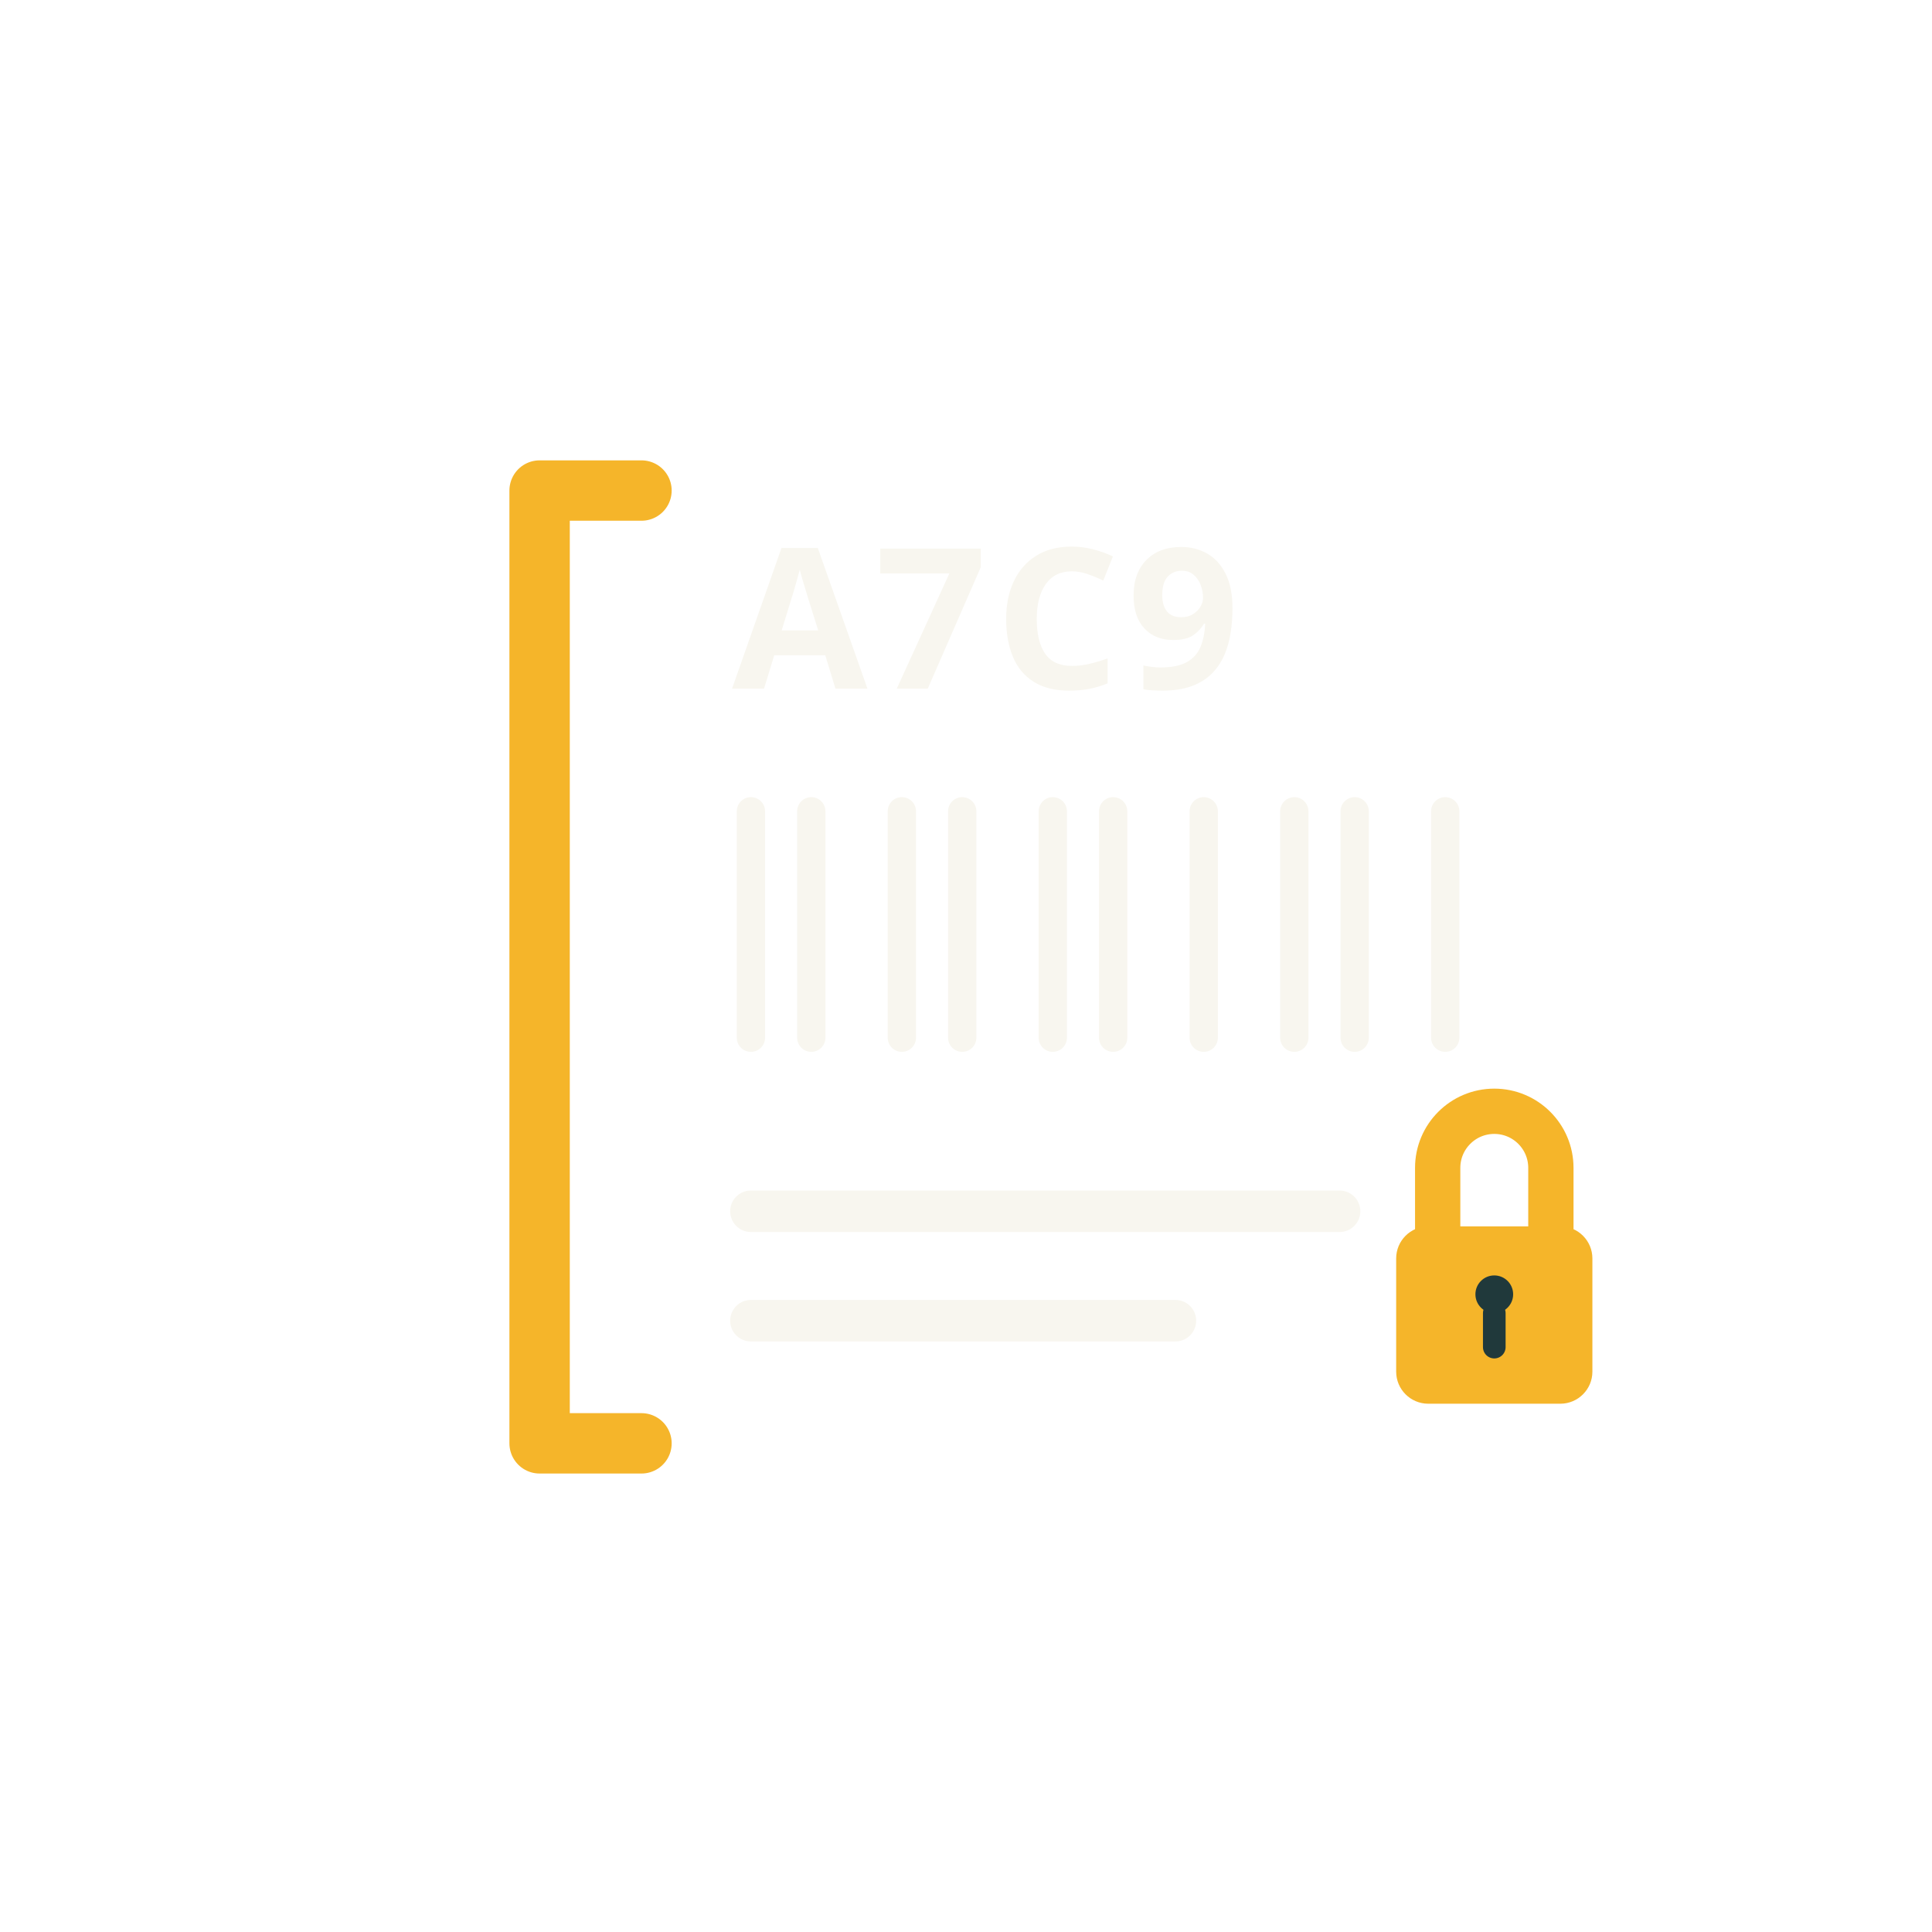
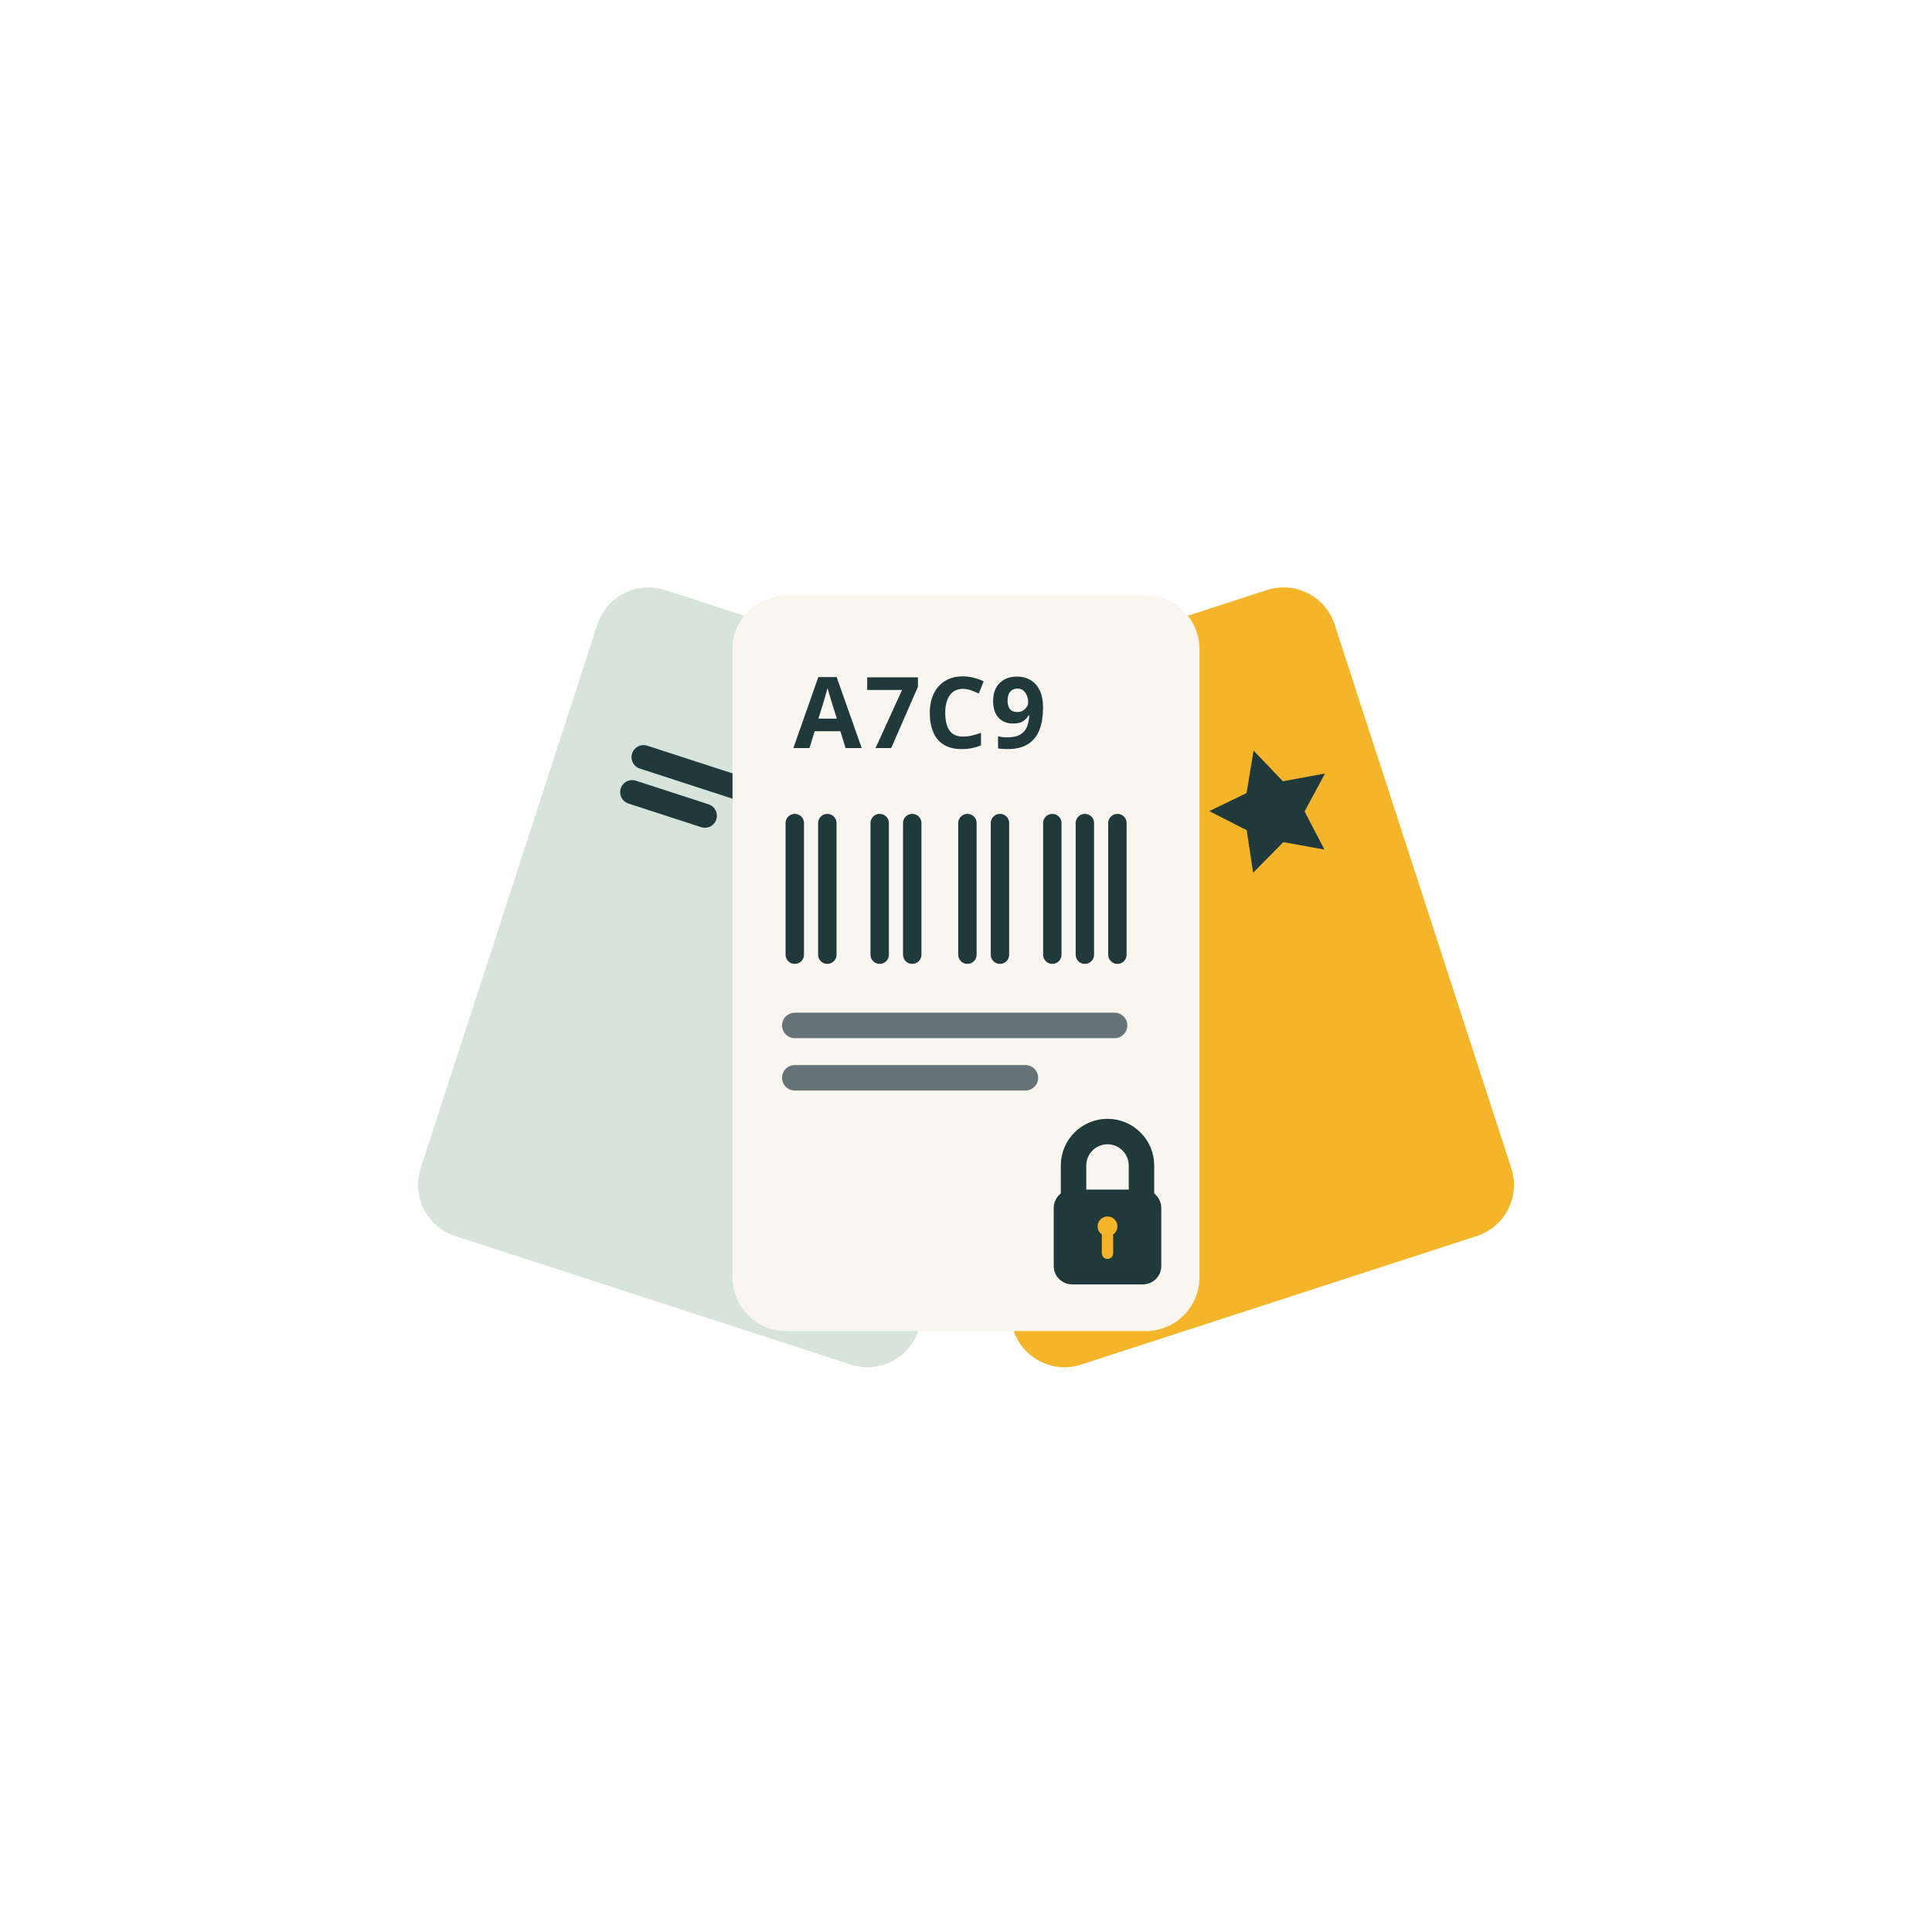
<svg xmlns="http://www.w3.org/2000/svg" width="1024" height="1024" viewBox="0 0 1024 1024">
-   <path d="M340 260h-54v505h54" fill="none" stroke="#F5B52A" stroke-width="32" stroke-linecap="round" stroke-linejoin="round" />
-   <text x="388" y="365" fill="#F8F6EF" font-family="Avenir Next, sans-serif" font-size="104" font-weight="700" letter-spacing="4">A7C9</text>
-   <path d="M398 430v120M430 430v120M478 430v120M510 430v120M558 430v120M590 430v120M638 430v120M686 430v120M718 430v120M766 430v120" fill="none" stroke="#F8F6EF" stroke-width="15" stroke-linecap="round" />
-   <path d="M398 642h312M398 700h225" fill="none" stroke="#F8F6EF" stroke-width="22" stroke-linecap="round" />
-   <path d="M762 658v-39a30 30 0 0 1 60 0v39" fill="none" stroke="#F5B52A" stroke-width="24" stroke-linecap="round" />
-   <rect x="740" y="650" width="104" height="94" rx="17" fill="#F5B52A" />
-   <circle cx="792" cy="686" r="10" fill="#20393B" />
-   <path d="M792 696v18" fill="none" stroke="#20393B" stroke-width="12" stroke-linecap="round" />
+   <g transform="translate(128 128) scale(0.75)">
+     <g transform="rotate(18 365 520)">
+       <rect x="180" y="280" width="370" height="480" rx="38" fill="#D6E4DC" />
+       <path d="M240 397h78M240 423h54" fill="none" stroke="#20393B" stroke-width="17" stroke-linecap="round" />
+     </g>
+     <g transform="rotate(-18 659 520)">
+       <rect x="474" y="280" width="370" height="480" rx="38" fill="#F5B52A" />
+       <path d="m762 385 13 27 30 4-22 21 5 30-26-14-27 14 5-30-21-21 29-4 14-27Z" fill="#20393B" />
+     </g>
+     <rect x="347" y="250" width="330" height="520" rx="38" fill="#F8F6EF" />
+     <text x="390" y="358" fill="#20393B" font-family="Avenir Next, sans-serif" font-size="70" font-weight="700" letter-spacing="2">A7C9</text>
+     <path d="M391 411v93M414 411v93M451 411v93M474 411v93M513 411v93M536 411v93M573 411v93M596 411v93M619 411v93" fill="none" stroke="#20393B" stroke-width="13" stroke-linecap="round" />
+     <path d="M391 554h226M391 591h163" fill="none" stroke="#667477" stroke-width="18" stroke-linecap="round" />
+     <path d="M588 680v-27a24 24 0 0 1 48 0v27" fill="none" stroke="#20393B" stroke-width="18" stroke-linecap="round" />
+     <rect x="574" y="670" width="76" height="67" rx="13" fill="#20393B" />
+     <circle cx="612" cy="696" r="7" fill="#F5B52A" />
+     <path d="M612 703v12" fill="none" stroke="#F5B52A" stroke-width="8" stroke-linecap="round" />
+   </g>
</svg>
